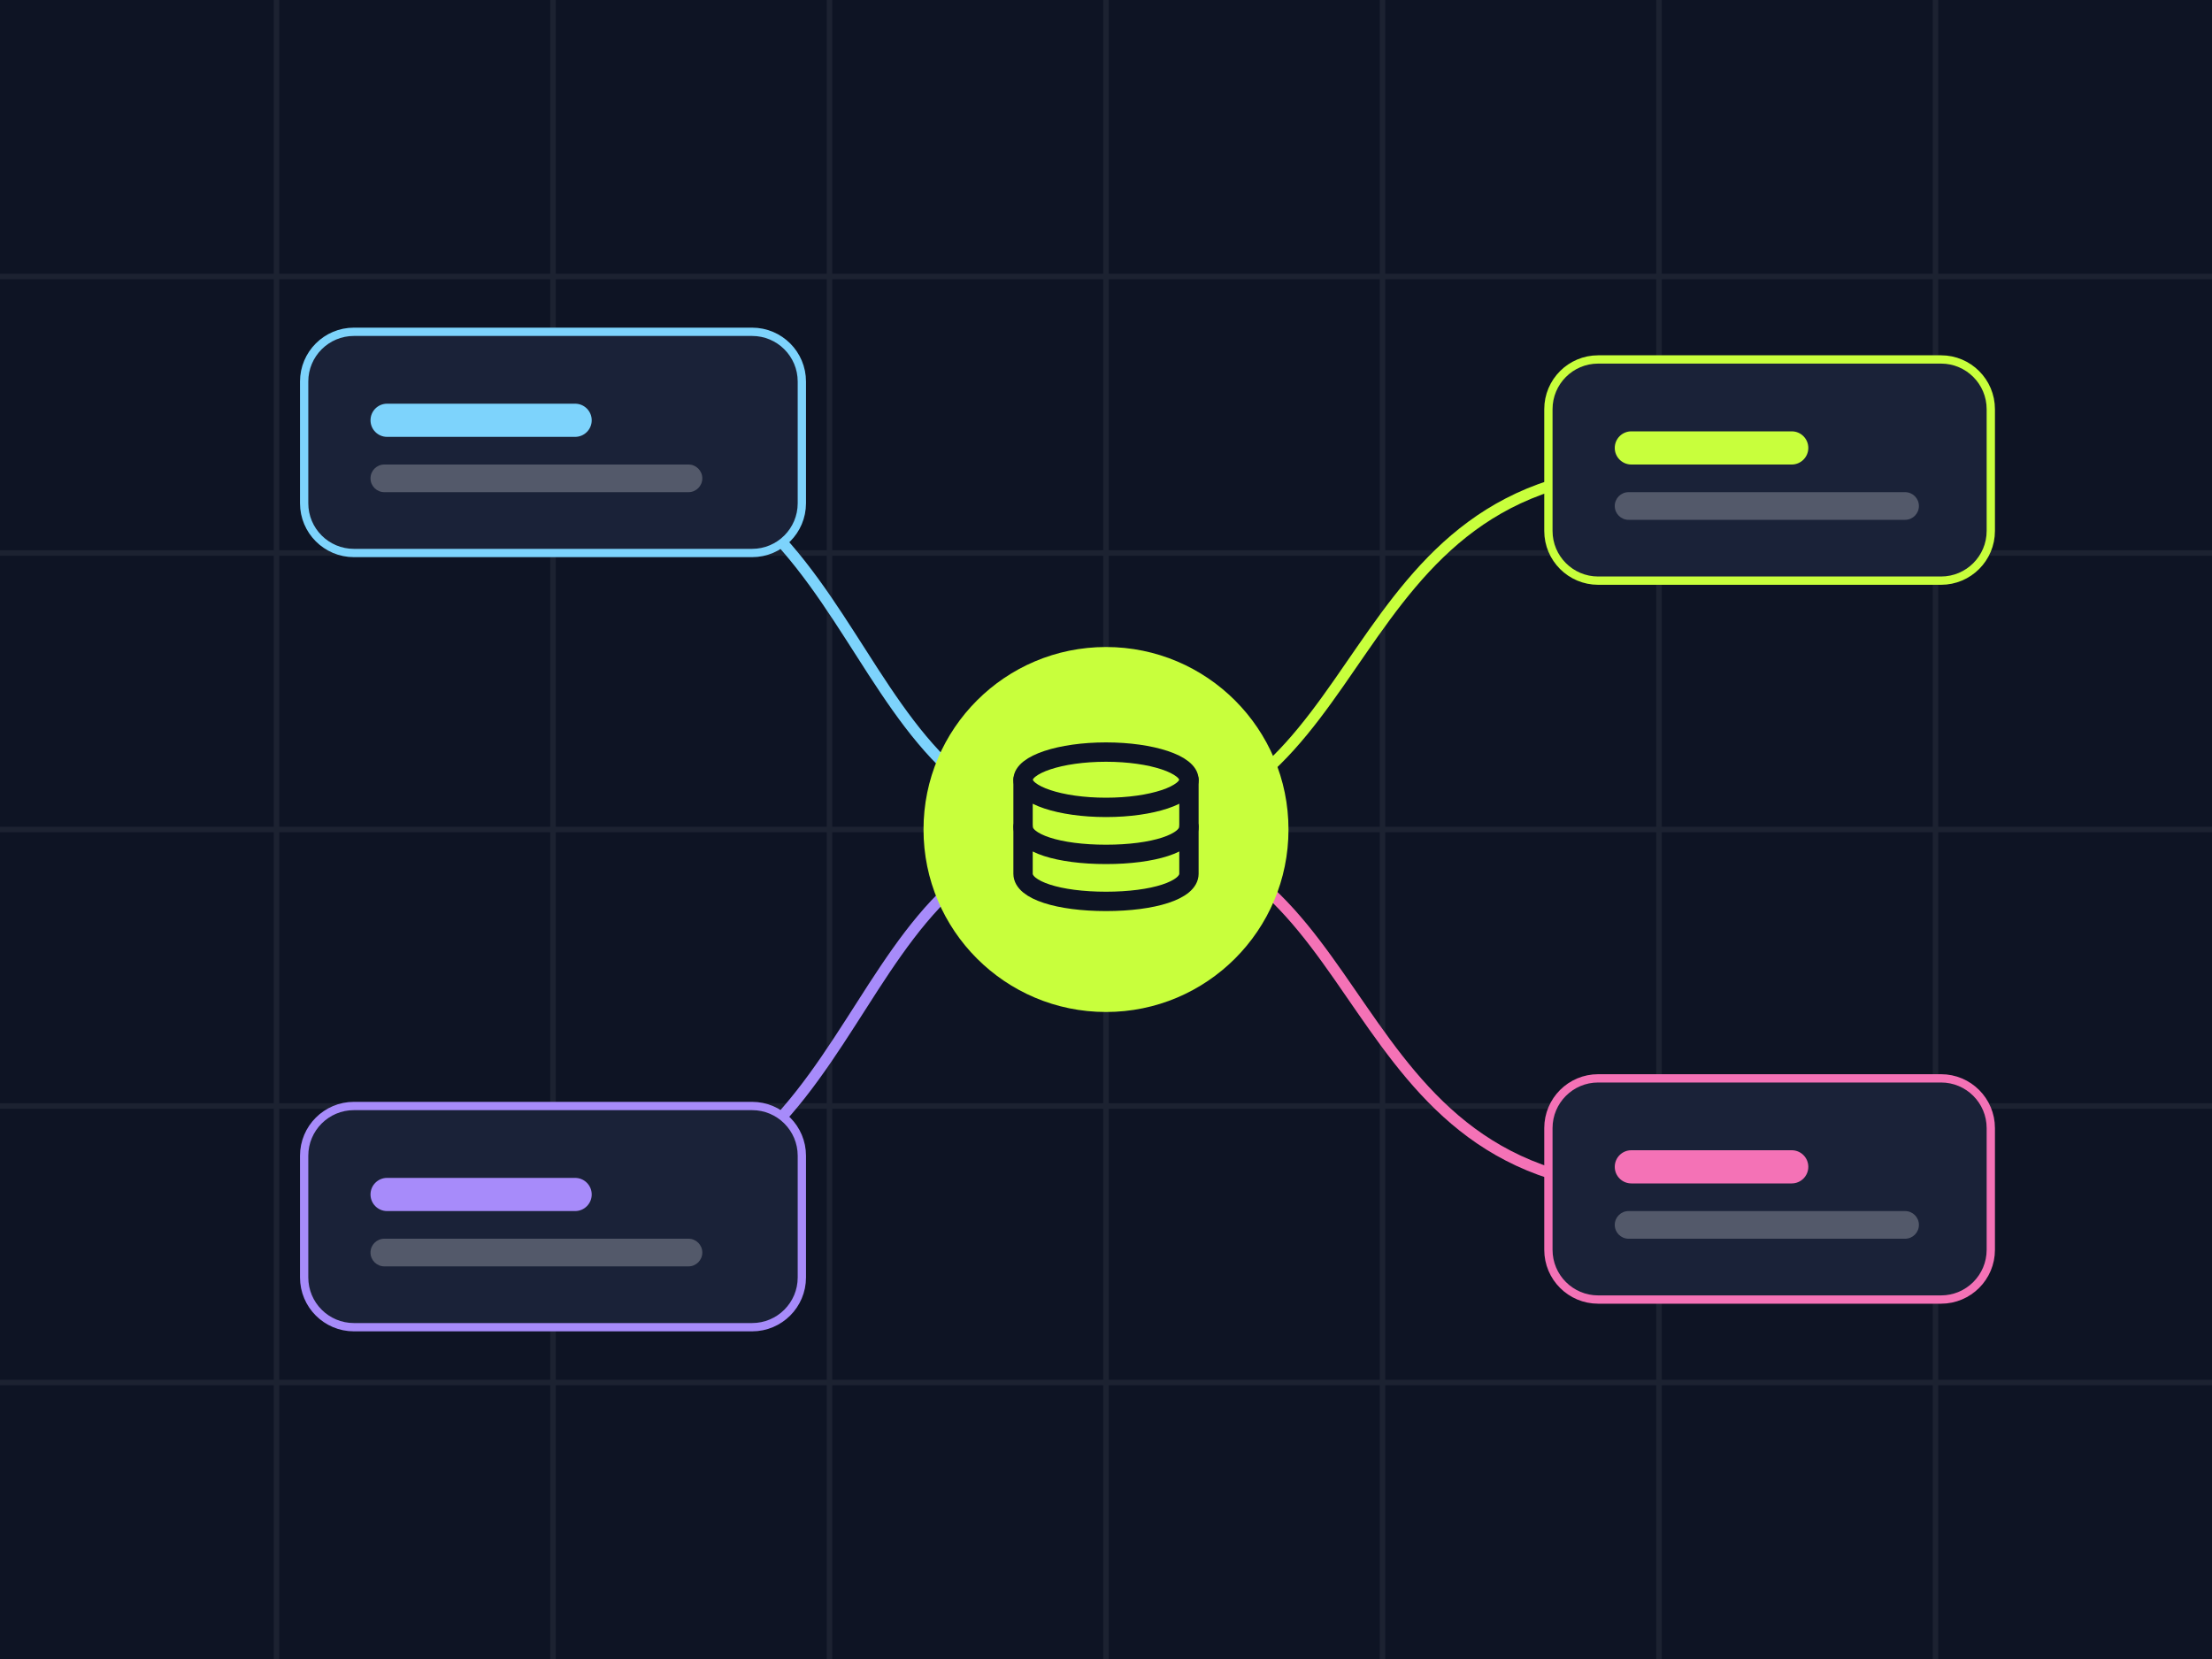
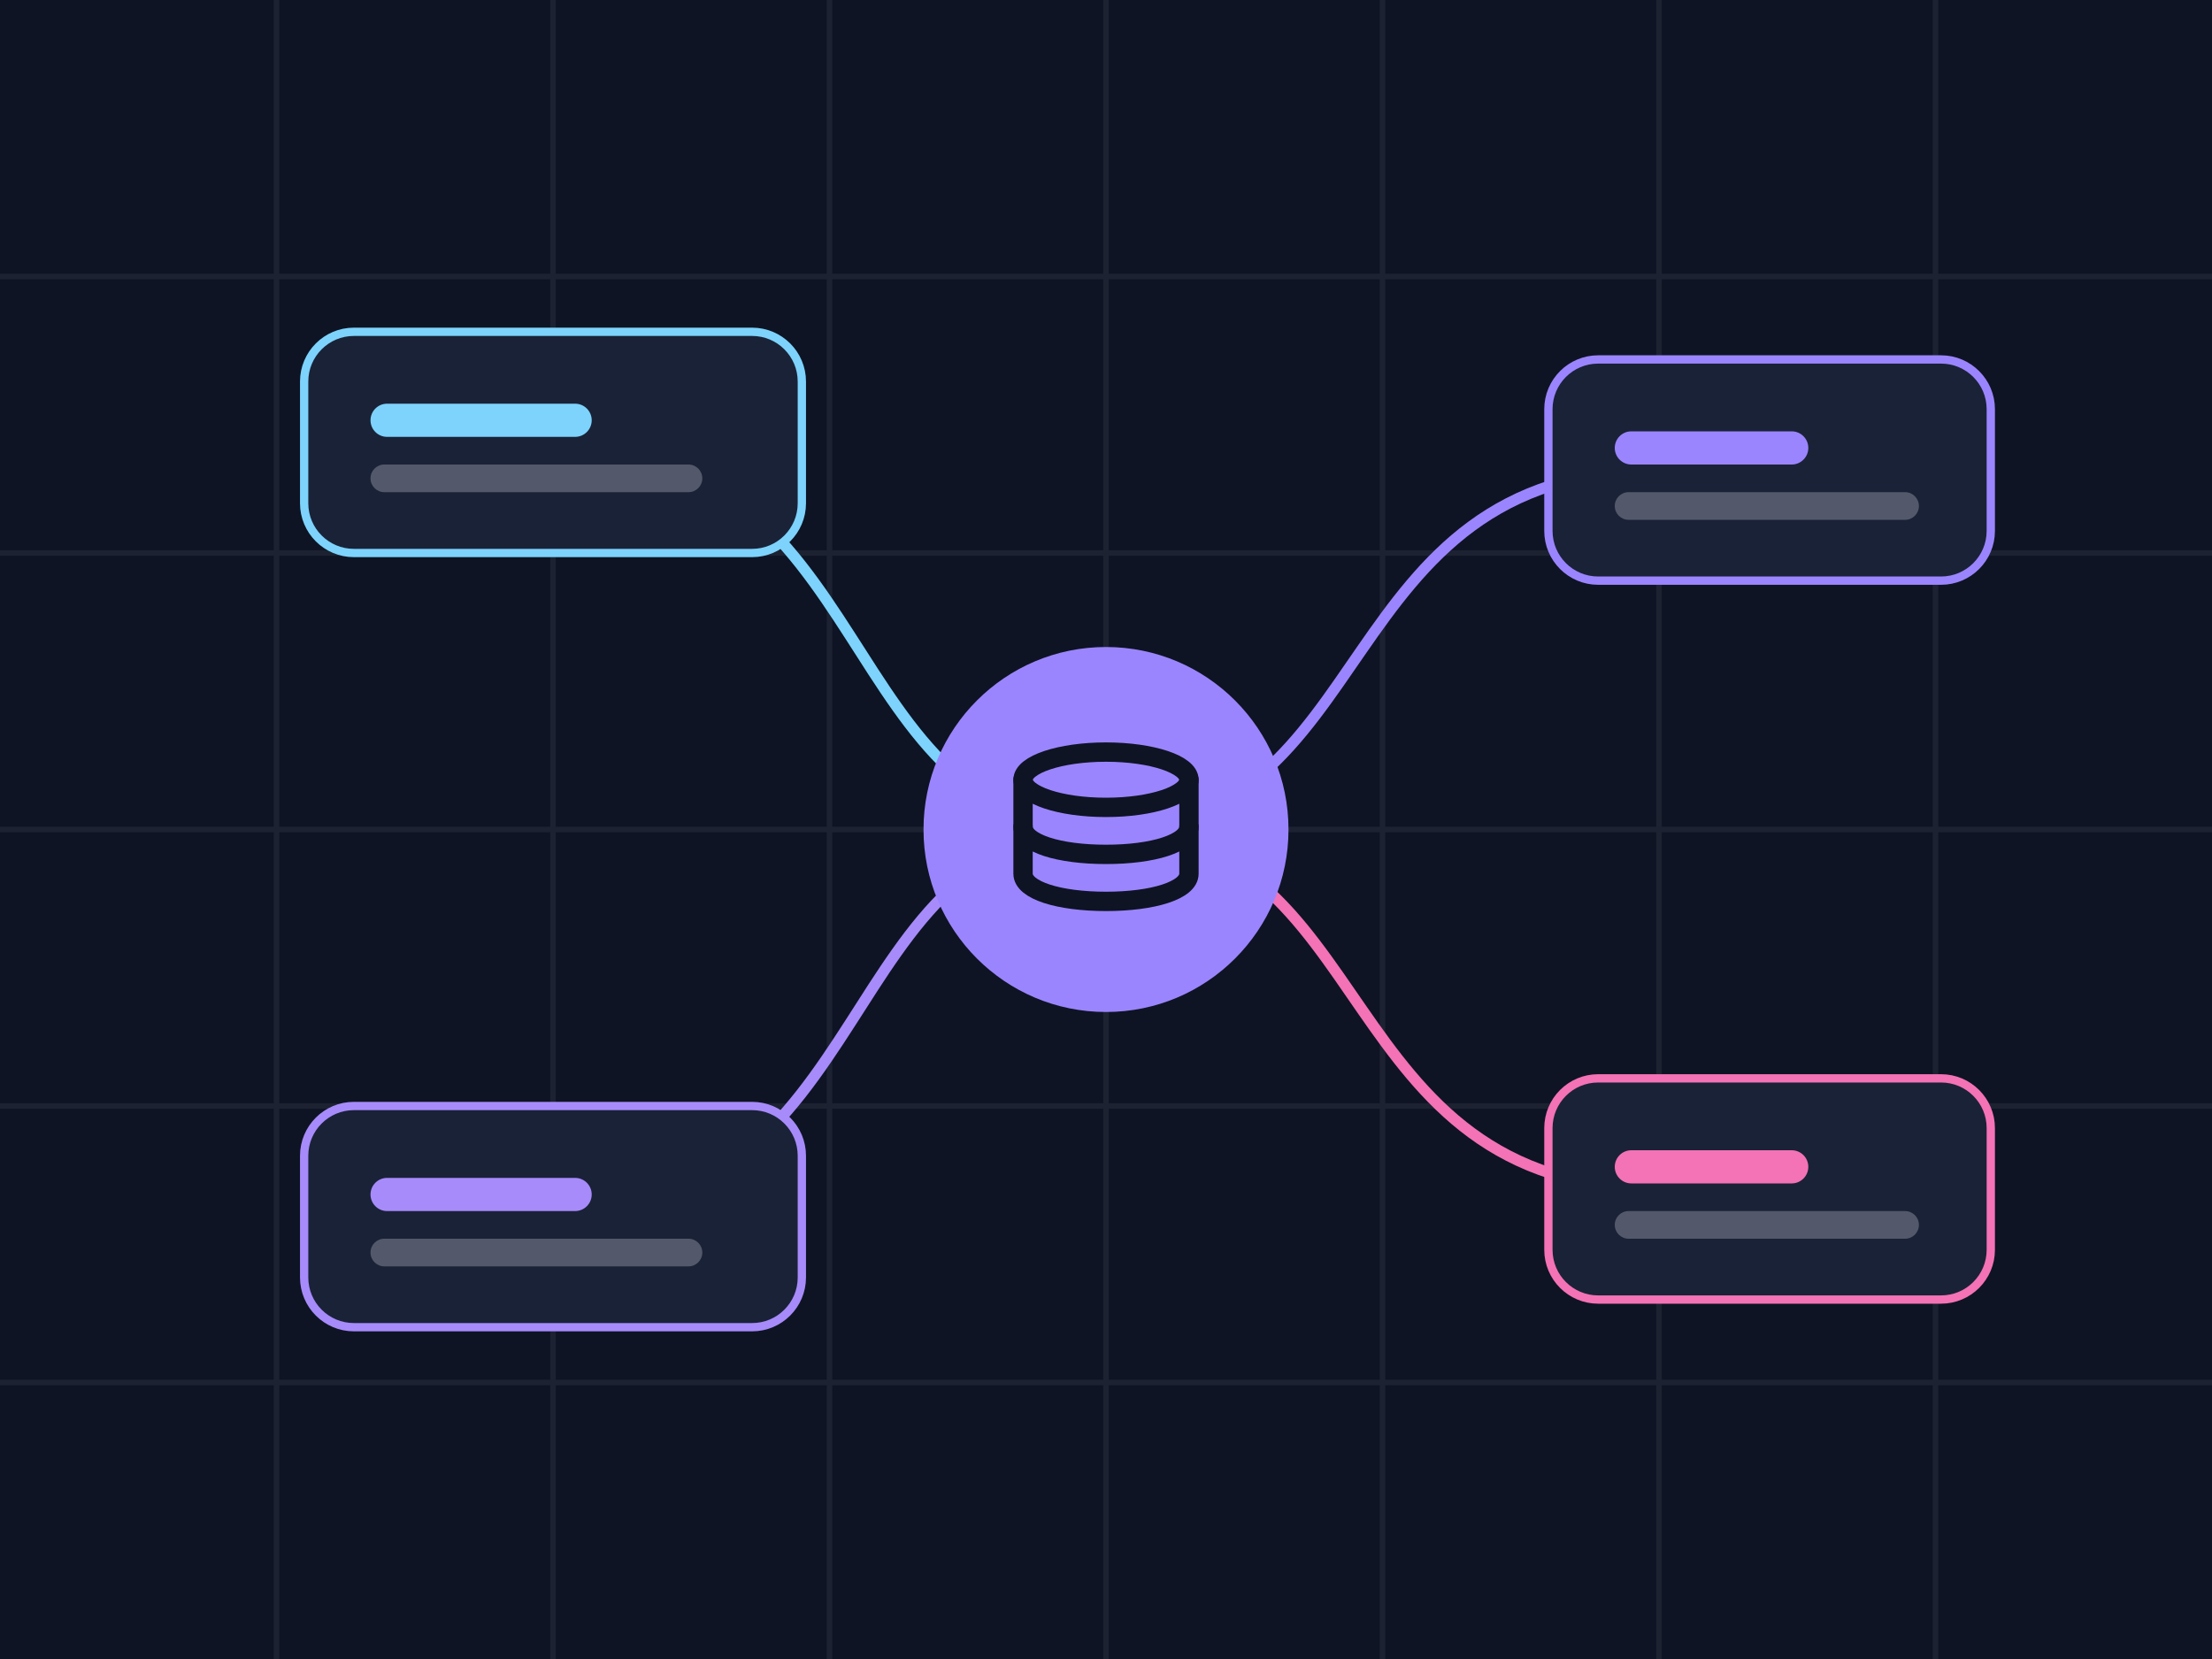
<svg xmlns="http://www.w3.org/2000/svg" viewBox="0 0 800 600">
  <rect width="800" height="600" fill="#0e1424" />
  <g stroke="#ffffff" stroke-opacity=".06" stroke-width="2">
    <path d="M0 100H800M0 200H800M0 300H800M0 400H800M0 500H800M100 0V600M200 0V600M300 0V600M400 0V600M500 0V600M600 0V600M700 0V600" />
  </g>
  <g fill="none" stroke-width="4" stroke-linecap="round">
    <path d="M200 160 C 320 160, 300 300, 400 300" stroke="#7dd3fc" />
    <path d="M200 440 C 320 440, 300 300, 400 300" stroke="#a78bfa" />
-     <path d="M400 300 C 500 300, 480 170, 600 170" stroke="#c8ff3c" />
+     <path d="M400 300 C 500 300, 480 170, 600 170" stroke="#9b85ff" />
    <path d="M400 300 C 500 300, 480 430, 600 430" stroke="#f472b6" />
  </g>
  <g>
    <rect x="110" y="120" width="180" height="80" rx="18" fill="#1a2238" stroke="#7dd3fc" stroke-width="3" />
    <rect x="134" y="146" width="80" height="12" rx="6" fill="#7dd3fc" />
    <rect x="134" y="168" width="120" height="10" rx="5" fill="#ffffff" fill-opacity=".25" />
    <rect x="110" y="400" width="180" height="80" rx="18" fill="#1a2238" stroke="#a78bfa" stroke-width="3" />
    <rect x="134" y="426" width="80" height="12" rx="6" fill="#a78bfa" />
    <rect x="134" y="448" width="120" height="10" rx="5" fill="#ffffff" fill-opacity=".25" />
-     <circle cx="400" cy="300" r="66" fill="#c8ff3c" />
+     <circle cx="400" cy="300" r="66" fill="#9b85ff" />
    <g fill="none" stroke="#0e1424" stroke-width="7" stroke-linecap="round">
      <ellipse cx="400" cy="282" rx="30" ry="10" />
      <path d="M370 282v34c0 6 13 10 30 10s30-4 30-10v-34" />
      <path d="M370 299c0 6 13 10 30 10s30-4 30-10" />
    </g>
-     <rect x="560" y="130" width="160" height="80" rx="18" fill="#1a2238" stroke="#c8ff3c" stroke-width="3" />
-     <rect x="584" y="156" width="70" height="12" rx="6" fill="#c8ff3c" />
+     <rect x="560" y="130" width="160" height="80" rx="18" fill="#1a2238" stroke="#9b85ff" stroke-width="3" />
+     <rect x="584" y="156" width="70" height="12" rx="6" fill="#9b85ff" />
    <rect x="584" y="178" width="110" height="10" rx="5" fill="#ffffff" fill-opacity=".25" />
    <rect x="560" y="390" width="160" height="80" rx="18" fill="#1a2238" stroke="#f472b6" stroke-width="3" />
    <rect x="584" y="416" width="70" height="12" rx="6" fill="#f472b6" />
    <rect x="584" y="438" width="110" height="10" rx="5" fill="#ffffff" fill-opacity=".25" />
  </g>
</svg>
